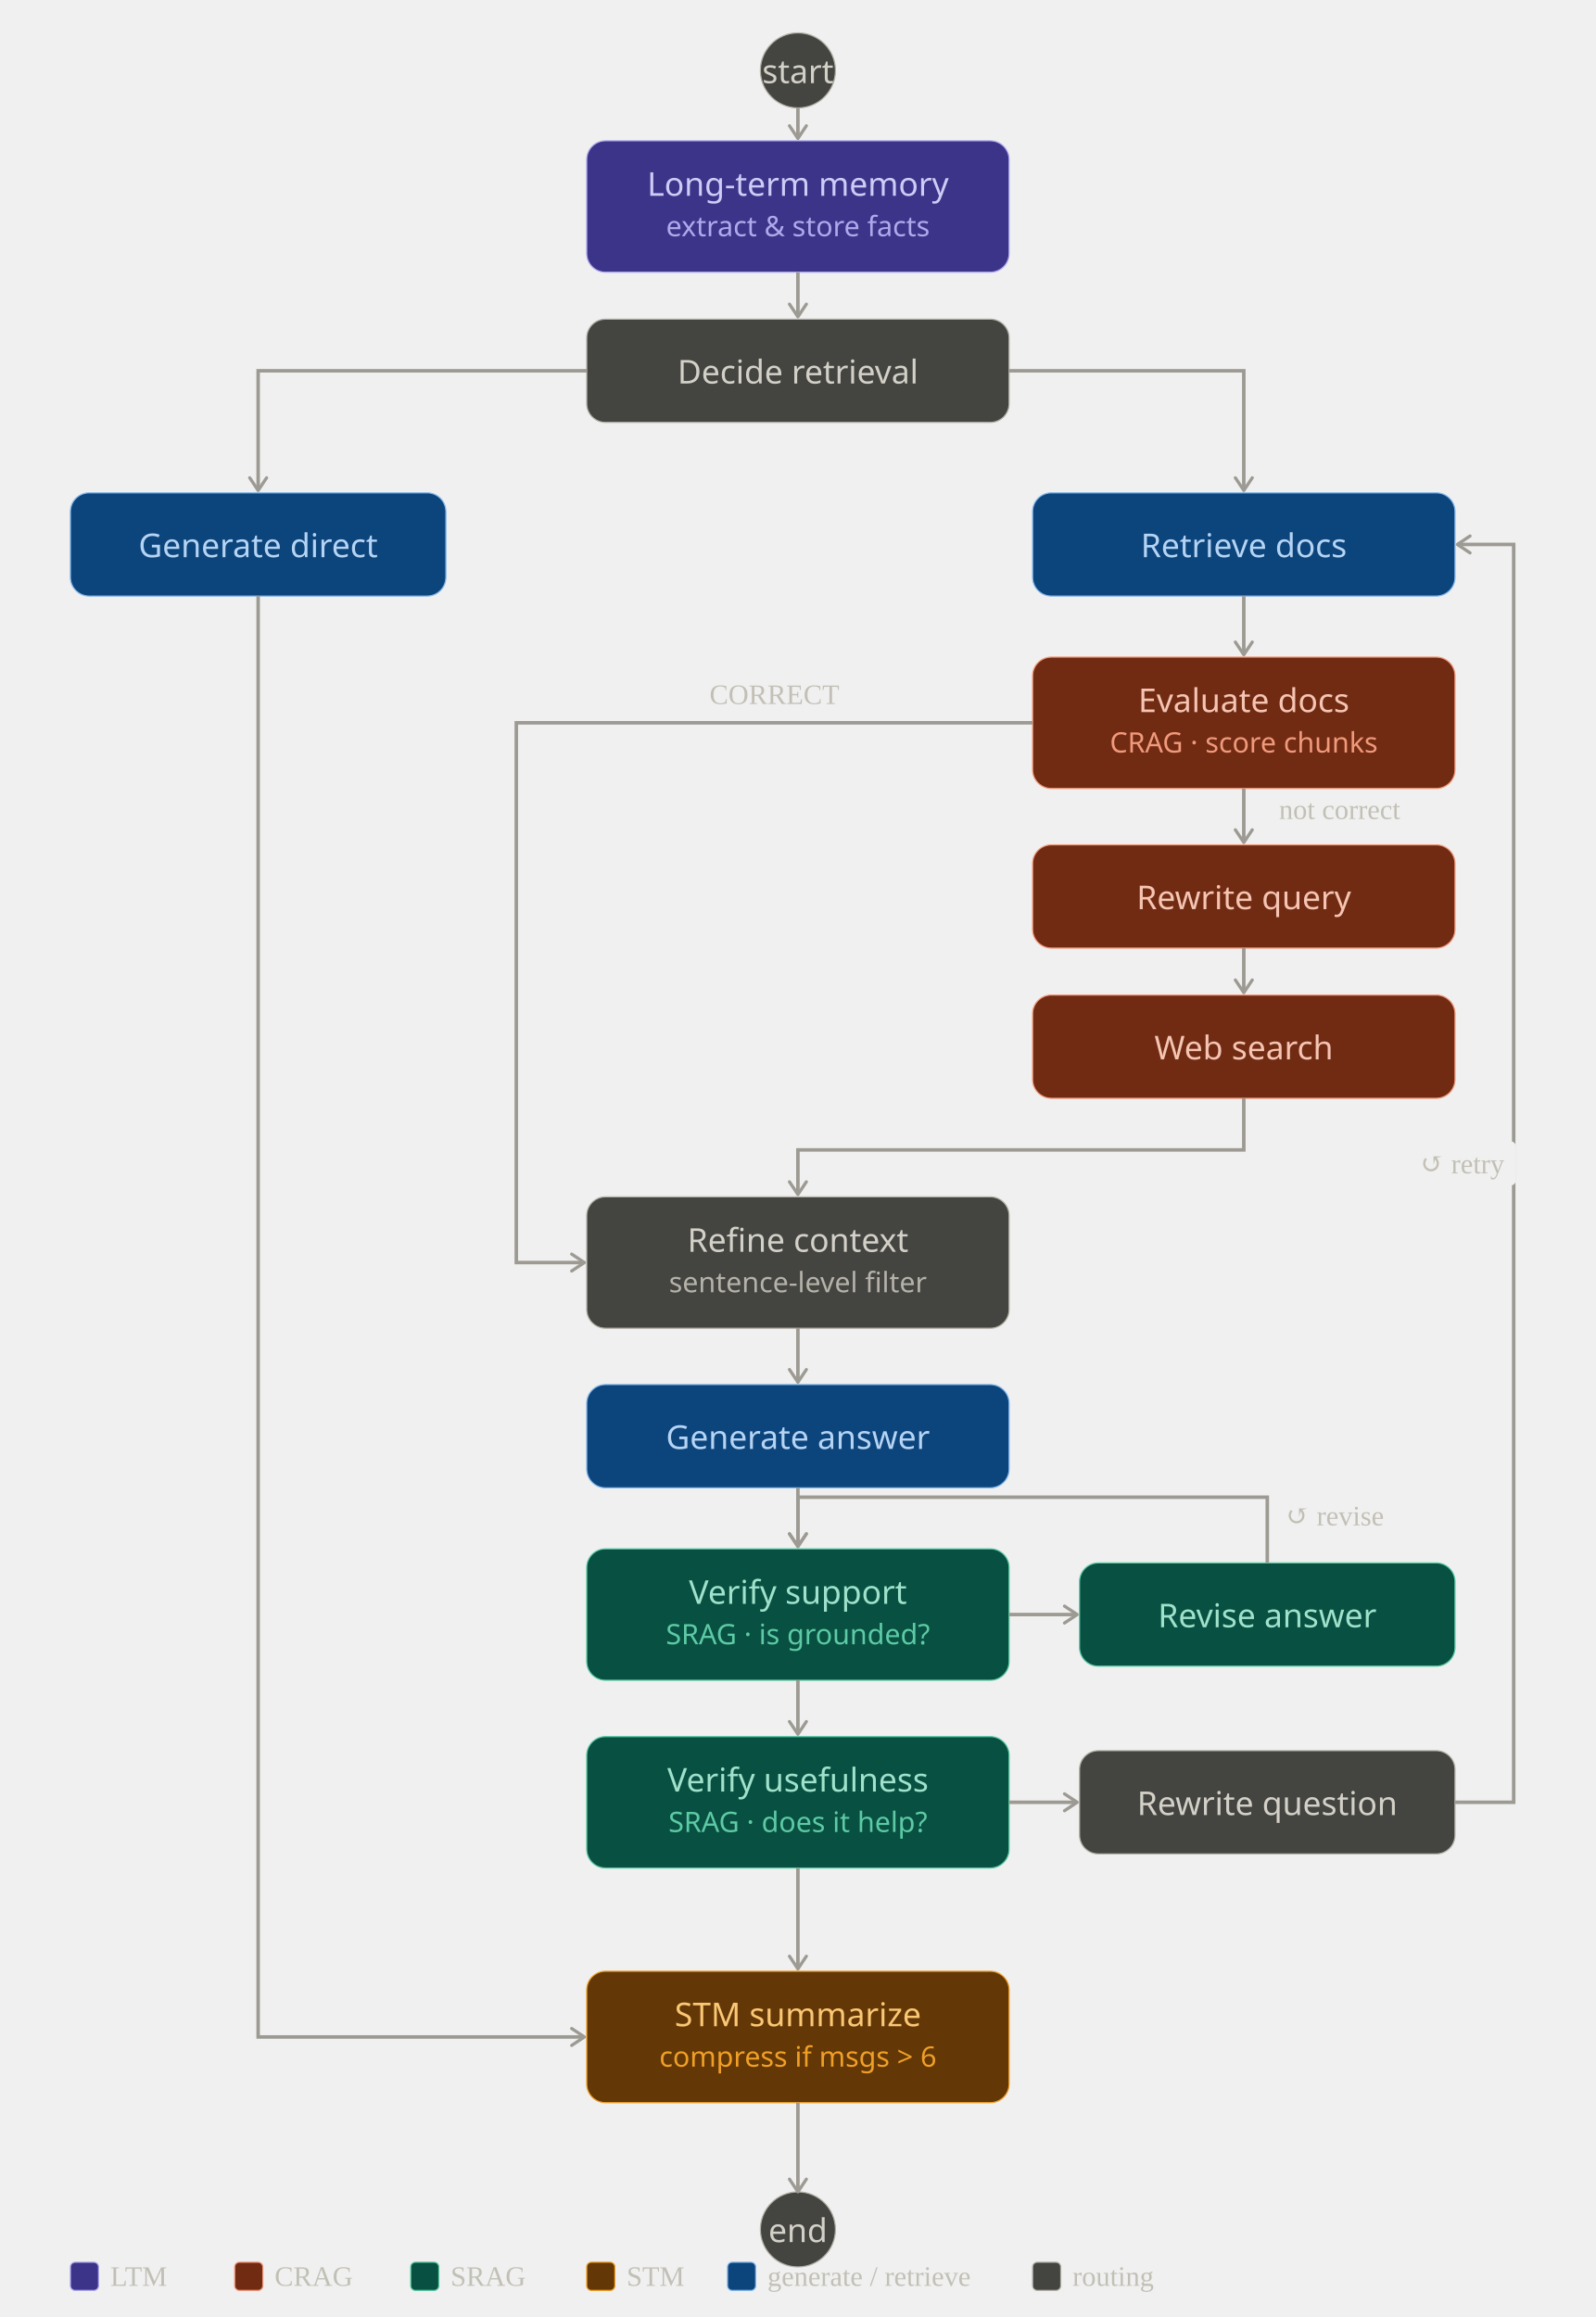
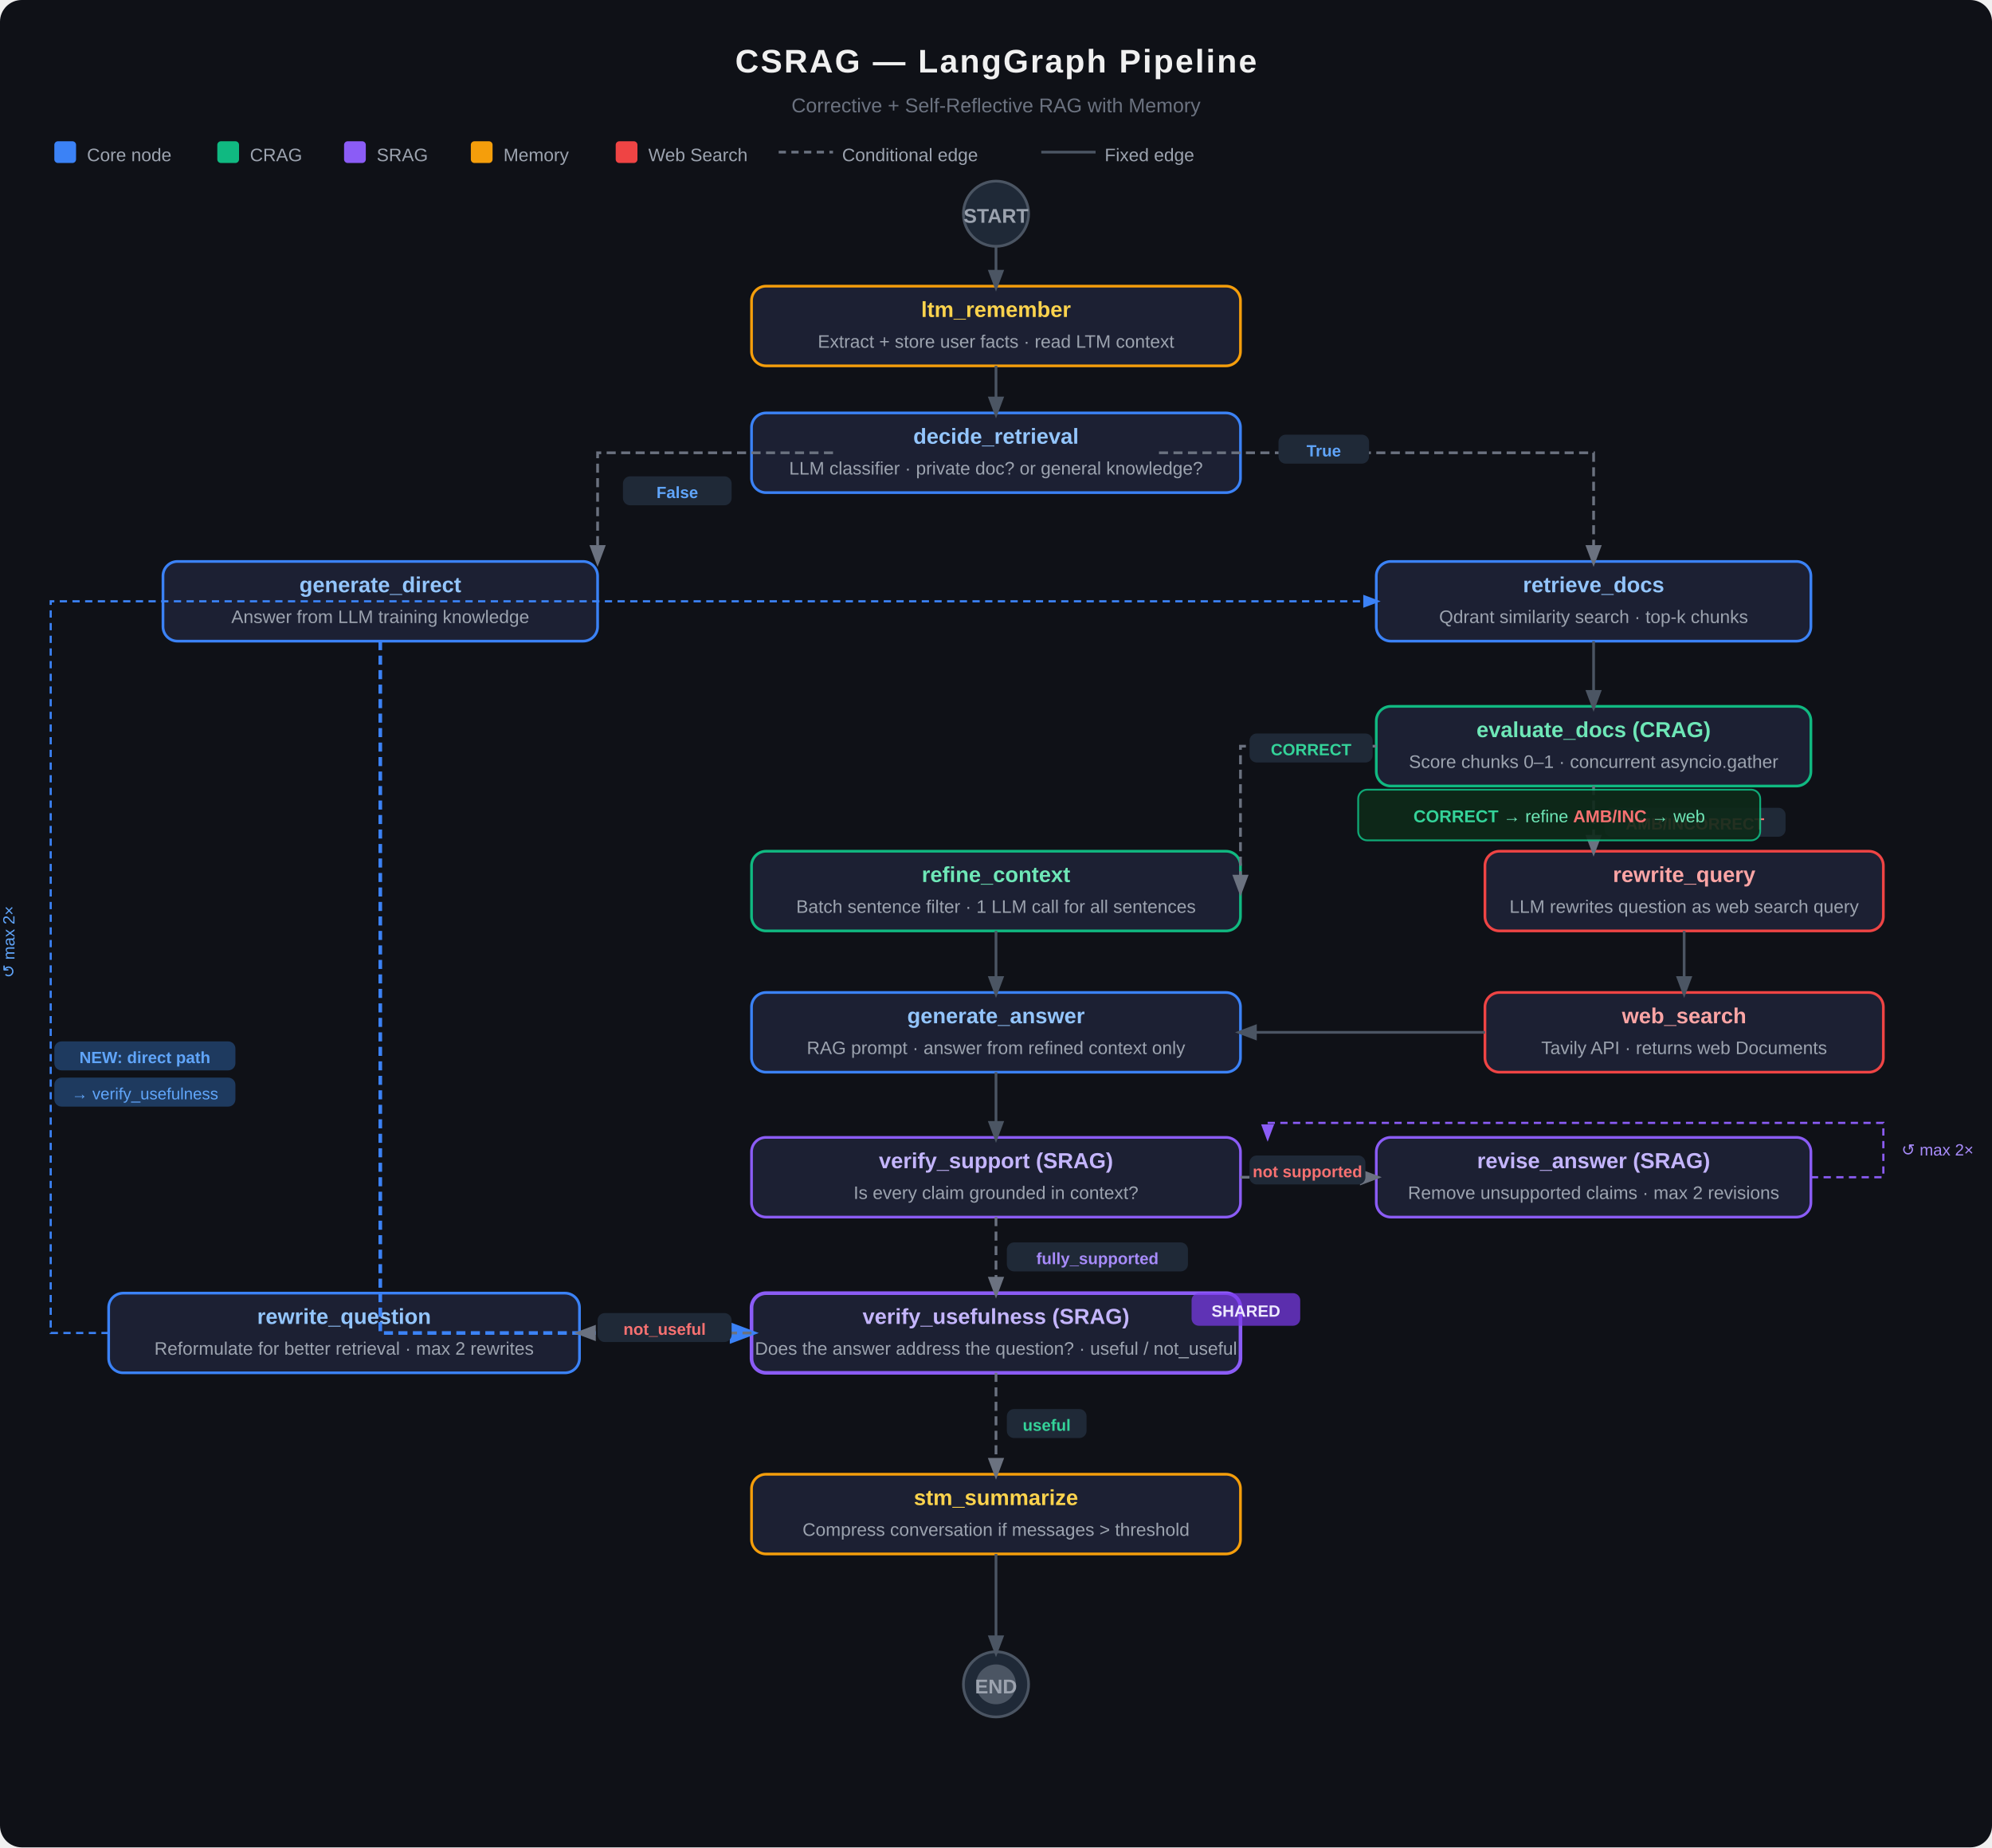
- <svg xmlns="http://www.w3.org/2000/svg" width="100%" viewBox="0 0 680 987.33">
+ <svg xmlns="http://www.w3.org/2000/svg" viewBox="0 0 1100 1020" font-family="'Segoe UI', Arial, sans-serif">
+   <rect width="1100" height="1020" fill="#0F1117" rx="12" />
+   <text x="550" y="40" text-anchor="middle" fill="#F0F0F0" font-size="18" font-weight="700" letter-spacing="1">CSRAG — LangGraph Pipeline</text>
+   <text x="550" y="62" text-anchor="middle" fill="#6B7280" font-size="11">Corrective + Self-Reflective RAG with Memory</text>
+   <rect x="30" y="78" width="12" height="12" rx="2" fill="#3B82F6" />
+   <text x="48" y="89" fill="#9CA3AF" font-size="10">Core node</text>
+   <rect x="120" y="78" width="12" height="12" rx="2" fill="#10B981" />
+   <text x="138" y="89" fill="#9CA3AF" font-size="10">CRAG</text>
+   <rect x="190" y="78" width="12" height="12" rx="2" fill="#8B5CF6" />
+   <text x="208" y="89" fill="#9CA3AF" font-size="10">SRAG</text>
+   <rect x="260" y="78" width="12" height="12" rx="2" fill="#F59E0B" />
+   <text x="278" y="89" fill="#9CA3AF" font-size="10">Memory</text>
+   <rect x="340" y="78" width="12" height="12" rx="2" fill="#EF4444" />
+   <text x="358" y="89" fill="#9CA3AF" font-size="10">Web Search</text>
+   <line x1="430" y1="84" x2="460" y2="84" stroke="#6B7280" stroke-width="1.5" stroke-dasharray="4,3" />
+   <text x="465" y="89" fill="#9CA3AF" font-size="10">Conditional edge</text>
+   <line x1="575" y1="84" x2="605" y2="84" stroke="#4B5563" stroke-width="1.5" />
+   <text x="610" y="89" fill="#9CA3AF" font-size="10">Fixed edge</text>
+   <circle cx="550" cy="118" r="18" fill="#1F2937" stroke="#4B5563" stroke-width="1.5" />
+   <text x="550" y="123" text-anchor="middle" fill="#9CA3AF" font-size="11" font-weight="600">START</text>
+   <rect x="415" y="158" width="270" height="44" rx="8" fill="#1C2033" stroke="#F59E0B" stroke-width="1.5" />
+   <text x="550" y="175" text-anchor="middle" fill="#FCD34D" font-size="12" font-weight="600">ltm_remember</text>
+   <text x="550" y="192" text-anchor="middle" fill="#9CA3AF" font-size="10">Extract + store user facts · read LTM context</text>
+   <rect x="415" y="228" width="270" height="44" rx="8" fill="#1C2033" stroke="#3B82F6" stroke-width="1.5" />
+   <text x="550" y="245" text-anchor="middle" fill="#93C5FD" font-size="12" font-weight="600">decide_retrieval</text>
+   <text x="550" y="262" text-anchor="middle" fill="#9CA3AF" font-size="10">LLM classifier · private doc? or general knowledge?</text>
+   <rect x="90" y="310" width="240" height="44" rx="8" fill="#1C2033" stroke="#3B82F6" stroke-width="1.5" />
+   <text x="210" y="327" text-anchor="middle" fill="#93C5FD" font-size="12" font-weight="600">generate_direct</text>
+   <text x="210" y="344" text-anchor="middle" fill="#9CA3AF" font-size="10">Answer from LLM training knowledge</text>
+   <rect x="760" y="310" width="240" height="44" rx="8" fill="#1C2033" stroke="#3B82F6" stroke-width="1.5" />
+   <text x="880" y="327" text-anchor="middle" fill="#93C5FD" font-size="12" font-weight="600">retrieve_docs</text>
+   <text x="880" y="344" text-anchor="middle" fill="#9CA3AF" font-size="10">Qdrant similarity search · top-k chunks</text>
+   <rect x="760" y="390" width="240" height="44" rx="8" fill="#1C2033" stroke="#10B981" stroke-width="1.5" />
+   <text x="880" y="407" text-anchor="middle" fill="#6EE7B7" font-size="12" font-weight="600">evaluate_docs  (CRAG)</text>
+   <text x="880" y="424" text-anchor="middle" fill="#9CA3AF" font-size="10">Score chunks 0–1 · concurrent asyncio.gather</text>
+   <rect x="820" y="470" width="220" height="44" rx="8" fill="#1C2033" stroke="#EF4444" stroke-width="1.5" />
+   <text x="930" y="487" text-anchor="middle" fill="#FCA5A5" font-size="12" font-weight="600">rewrite_query</text>
+   <text x="930" y="504" text-anchor="middle" fill="#9CA3AF" font-size="10">LLM rewrites question as web search query</text>
+   <rect x="820" y="548" width="220" height="44" rx="8" fill="#1C2033" stroke="#EF4444" stroke-width="1.5" />
+   <text x="930" y="565" text-anchor="middle" fill="#FCA5A5" font-size="12" font-weight="600">web_search</text>
+   <text x="930" y="582" text-anchor="middle" fill="#9CA3AF" font-size="10">Tavily API · returns web Documents</text>
+   <rect x="415" y="470" width="270" height="44" rx="8" fill="#1C2033" stroke="#10B981" stroke-width="1.5" />
+   <text x="550" y="487" text-anchor="middle" fill="#6EE7B7" font-size="12" font-weight="600">refine_context</text>
+   <text x="550" y="504" text-anchor="middle" fill="#9CA3AF" font-size="10">Batch sentence filter · 1 LLM call for all sentences</text>
+   <rect x="415" y="548" width="270" height="44" rx="8" fill="#1C2033" stroke="#3B82F6" stroke-width="1.5" />
+   <text x="550" y="565" text-anchor="middle" fill="#93C5FD" font-size="12" font-weight="600">generate_answer</text>
+   <text x="550" y="582" text-anchor="middle" fill="#9CA3AF" font-size="10">RAG prompt · answer from refined context only</text>
+   <rect x="415" y="628" width="270" height="44" rx="8" fill="#1C2033" stroke="#8B5CF6" stroke-width="1.5" />
+   <text x="550" y="645" text-anchor="middle" fill="#C4B5FD" font-size="12" font-weight="600">verify_support  (SRAG)</text>
+   <text x="550" y="662" text-anchor="middle" fill="#9CA3AF" font-size="10">Is every claim grounded in context?</text>
+   <rect x="760" y="628" width="240" height="44" rx="8" fill="#1C2033" stroke="#8B5CF6" stroke-width="1.5" />
+   <text x="880" y="645" text-anchor="middle" fill="#C4B5FD" font-size="12" font-weight="600">revise_answer  (SRAG)</text>
+   <text x="880" y="662" text-anchor="middle" fill="#9CA3AF" font-size="10">Remove unsupported claims · max 2 revisions</text>
+   <rect x="415" y="714" width="270" height="44" rx="8" fill="#1C2033" stroke="#8B5CF6" stroke-width="2" />
+   <text x="550" y="731" text-anchor="middle" fill="#C4B5FD" font-size="12" font-weight="600">verify_usefulness  (SRAG)</text>
+   <text x="550" y="748" text-anchor="middle" fill="#9CA3AF" font-size="10">Does the answer address the question? · useful / not_useful</text>
+   <rect x="658" y="714" width="60" height="18" rx="4" fill="#7C3AED" opacity="0.7" />
+   <text x="688" y="727" text-anchor="middle" fill="#EDE9FE" font-size="9" font-weight="600">SHARED</text>
+   <rect x="60" y="714" width="260" height="44" rx="8" fill="#1C2033" stroke="#3B82F6" stroke-width="1.5" />
+   <text x="190" y="731" text-anchor="middle" fill="#93C5FD" font-size="12" font-weight="600">rewrite_question</text>
+   <text x="190" y="748" text-anchor="middle" fill="#9CA3AF" font-size="10">Reformulate for better retrieval · max 2 rewrites</text>
+   <rect x="415" y="814" width="270" height="44" rx="8" fill="#1C2033" stroke="#F59E0B" stroke-width="1.5" />
+   <text x="550" y="831" text-anchor="middle" fill="#FCD34D" font-size="12" font-weight="600">stm_summarize</text>
+   <text x="550" y="848" text-anchor="middle" fill="#9CA3AF" font-size="10">Compress conversation if messages &gt; threshold</text>
+   <circle cx="550" cy="930" r="18" fill="#1F2937" stroke="#4B5563" stroke-width="1.5" />
+   <circle cx="550" cy="930" r="11" fill="#4B5563" />
+   <text x="550" y="935" text-anchor="middle" fill="#9CA3AF" font-size="11" font-weight="600">END</text>
+   <line x1="550" y1="136" x2="550" y2="158" stroke="#4B5563" stroke-width="1.5" marker-end="url(#arrow)" />
+   <line x1="550" y1="202" x2="550" y2="228" stroke="#4B5563" stroke-width="1.5" marker-end="url(#arrow)" />
+   <path d="M 460 250 L 330 250 L 330 310" stroke="#6B7280" stroke-width="1.5" stroke-dasharray="5,3" fill="none" marker-end="url(#arrowDash)" />
+   <rect x="344" y="263" width="60" height="16" rx="4" fill="#1F2937" />
+   <text x="374" y="275" text-anchor="middle" fill="#60A5FA" font-size="9" font-weight="600">False</text>
+   <path d="M 640 250 L 760 250 L 880 250 L 880 310" stroke="#6B7280" stroke-width="1.5" stroke-dasharray="5,3" fill="none" marker-end="url(#arrowDash)" />
+   <rect x="706" y="240" width="50" height="16" rx="4" fill="#1F2937" />
+   <text x="731" y="252" text-anchor="middle" fill="#60A5FA" font-size="9" font-weight="600">True</text>
+   <line x1="880" y1="354" x2="880" y2="390" stroke="#4B5563" stroke-width="1.5" marker-end="url(#arrow)" />
+   <path d="M 760 412 L 685 412 L 685 492" stroke="#6B7280" stroke-width="1.5" stroke-dasharray="5,3" fill="none" marker-end="url(#arrowDash)" />
+   <rect x="690" y="405" width="68" height="16" rx="4" fill="#1F2937" />
+   <text x="724" y="417" text-anchor="middle" fill="#34D399" font-size="9" font-weight="600">CORRECT</text>
+   <path d="M 880 434 L 880 470" stroke="#6B7280" stroke-width="1.5" stroke-dasharray="5,3" fill="none" marker-end="url(#arrowDash)" />
+   <rect x="886" y="446" width="100" height="16" rx="4" fill="#1F2937" />
+   <text x="936" y="458" text-anchor="middle" fill="#F87171" font-size="9" font-weight="600">AMB/INCORRECT</text>
+   <line x1="930" y1="514" x2="930" y2="548" stroke="#4B5563" stroke-width="1.5" marker-end="url(#arrow)" />
+   <path d="M 820 570 L 685 570" stroke="#4B5563" stroke-width="1.5" fill="none" marker-end="url(#arrow)" />
+   <line x1="550" y1="514" x2="550" y2="548" stroke="#4B5563" stroke-width="1.5" marker-end="url(#arrow)" />
+   <line x1="550" y1="592" x2="550" y2="628" stroke="#4B5563" stroke-width="1.5" marker-end="url(#arrow)" />
+   <path d="M 550 672 L 550 714" stroke="#6B7280" stroke-width="1.5" stroke-dasharray="5,3" fill="none" marker-end="url(#arrowDash)" />
+   <rect x="556" y="686" width="100" height="16" rx="4" fill="#1F2937" />
+   <text x="606" y="698" text-anchor="middle" fill="#A78BFA" font-size="9" font-weight="600">fully_supported</text>
+   <path d="M 685 650 L 760 650" stroke="#6B7280" stroke-width="1.5" stroke-dasharray="5,3" fill="none" marker-end="url(#arrowDash)" />
+   <rect x="690" y="638" width="64" height="16" rx="4" fill="#1F2937" />
+   <text x="722" y="650" text-anchor="middle" fill="#F87171" font-size="9" font-weight="600">not supported</text>
+   <path d="M 1000 650 L 1040 650 L 1040 620 L 700 620 L 700 628" stroke="#8B5CF6" stroke-width="1.2" stroke-dasharray="4,3" fill="none" marker-end="url(#arrowPurple)" />
+   <text x="1050" y="638" fill="#A78BFA" font-size="9">↺ max 2×</text>
+   <path d="M 210 354 L 210 736 L 415 736" stroke="#3B82F6" stroke-width="2" stroke-dasharray="5,3" fill="none" marker-end="url(#arrowBlue)" />
+   <rect x="30" y="575" width="100" height="16" rx="4" fill="#1E3A5F" />
+   <text x="80" y="587" text-anchor="middle" fill="#60A5FA" font-size="9" font-weight="700">NEW: direct path</text>
+   <rect x="30" y="595" width="100" height="16" rx="4" fill="#1E3A5F" />
+   <text x="80" y="607" text-anchor="middle" fill="#60A5FA" font-size="9">→ verify_usefulness</text>
+   <path d="M 550 758 L 550 814" stroke="#6B7280" stroke-width="1.5" stroke-dasharray="5,3" fill="none" marker-end="url(#arrowDash)" />
+   <rect x="556" y="778" width="44" height="16" rx="4" fill="#1F2937" />
+   <text x="578" y="790" text-anchor="middle" fill="#34D399" font-size="9" font-weight="600">useful</text>
+   <path d="M 415 736 L 320 736" stroke="#6B7280" stroke-width="1.5" stroke-dasharray="5,3" fill="none" marker-end="url(#arrowDash)" />
+   <rect x="330" y="725" width="74" height="16" rx="4" fill="#1F2937" />
+   <text x="367" y="737" text-anchor="middle" fill="#F87171" font-size="9" font-weight="600">not_useful</text>
+   <path d="M 60 736 L 28 736 L 28 332 L 760 332" stroke="#3B82F6" stroke-width="1.2" stroke-dasharray="4,3" fill="none" marker-end="url(#arrowBlue)" />
+   <text x="8" y="540" fill="#60A5FA" font-size="9" transform="rotate(-90 8 540)">↺ max 2×</text>
+   <line x1="550" y1="858" x2="550" y2="912" stroke="#4B5563" stroke-width="1.5" marker-end="url(#arrow)" />
+   <rect x="750" y="436" width="222" height="28" rx="5" fill="#0D2918" stroke="#10B981" stroke-width="1" opacity="0.9" />
+   <text x="861" y="454" text-anchor="middle" fill="#6EE7B7" font-size="9.5">
+     <tspan font-weight="700" fill="#34D399">CORRECT</tspan>
+     <tspan fill="#6EE7B7"> → refine  </tspan>
+     <tspan font-weight="700" fill="#F87171">AMB/INC</tspan>
+     <tspan fill="#6EE7B7"> → web</tspan>
+   </text>
  <defs>
-     <marker id="arrow" viewBox="0 0 10 10" refX="8" refY="5" markerWidth="6" markerHeight="6" orient="auto-start-reverse">
-       <path d="M2 1L8 5L2 9" fill="none" stroke="context-stroke" stroke-width="1.5" stroke-linecap="round" stroke-linejoin="round" />
+     <marker id="arrow" markerWidth="8" markerHeight="8" refX="6" refY="3" orient="auto">
+       <path d="M0,0 L0,6 L8,3 z" fill="#4B5563" />
    </marker>
-     <mask id="imagine-text-gaps-0c9kqw" maskUnits="userSpaceOnUse">
-       <rect x="0" y="0" width="680" height="987.33" fill="white" />
-       <rect x="319.061" y="19.124" width="41.296" height="21.753" fill="black" rx="2" />
-       <rect x="272.226" y="67.124" width="136.681" height="21.753" fill="black" rx="2" />
-       <rect x="277.846" y="86.667" width="124.317" height="18.665" fill="black" rx="2" />
-       <rect x="283.146" y="147.124" width="113.707" height="21.753" fill="black" rx="2" />
-       <rect x="53.044" y="221.124" width="114.104" height="21.753" fill="black" rx="2" />
-       <rect x="480.358" y="221.124" width="99.732" height="21.753" fill="black" rx="2" />
-       <rect x="479.996" y="287.124" width="100.459" height="21.753" fill="black" rx="2" />
-       <rect x="467.032" y="306.667" width="126.718" height="18.665" fill="black" rx="2" />
-       <rect x="478.839" y="371.124" width="103.458" height="21.753" fill="black" rx="2" />
-       <rect x="486.081" y="435.124" width="87.094" height="21.753" fill="black" rx="2" />
-       <rect x="286.825" y="517.124" width="106.538" height="21.753" fill="black" rx="2" />
-       <rect x="278.539" y="536.667" width="122.72" height="18.665" fill="black" rx="2" />
-       <rect x="278.805" y="601.124" width="122.811" height="21.753" fill="black" rx="2" />
-       <rect x="286.861" y="667.124" width="105.701" height="21.753" fill="black" rx="2" />
-       <rect x="278.262" y="686.667" width="123.136" height="18.665" fill="black" rx="2" />
-       <rect x="488.103" y="677.124" width="104.209" height="21.753" fill="black" rx="2" />
-       <rect x="277.104" y="747.124" width="125.476" height="21.753" fill="black" rx="2" />
-       <rect x="278.877" y="766.667" width="121.906" height="18.665" fill="black" rx="2" />
-       <rect x="479.203" y="757.124" width="121.616" height="21.753" fill="black" rx="2" />
-       <rect x="282.953" y="847.124" width="113.632" height="21.753" fill="black" rx="2" />
-       <rect x="276.35" y="866.667" width="126.65" height="18.665" fill="black" rx="2" />
-       <rect x="322.529" y="939.124" width="34.171" height="21.753" fill="black" rx="2" />
-       <rect x="296.887" y="286.422" width="67.007" height="18.665" fill="black" rx="2" />
-       <rect x="541" y="335.422" width="72.444" height="18.665" fill="black" rx="2" />
-       <rect x="544" y="636.422" width="54.962" height="18.665" fill="black" rx="2" />
-       <rect x="596.225" y="486.422" width="49.646" height="18.665" fill="black" rx="2" />
-       <rect x="43" y="960.667" width="31.939" height="18.665" fill="black" rx="2" />
-       <rect x="113" y="960.667" width="43.618" height="18.665" fill="black" rx="2" />
-       <rect x="187.228" y="960.667" width="42.315" height="18.665" fill="black" rx="2" />
-       <rect x="262.228" y="960.667" width="33.616" height="18.665" fill="black" rx="2" />
-       <rect x="322.228" y="960.667" width="112.791" height="18.665" fill="black" rx="2" />
-       <rect x="453" y="960.667" width="49.053" height="18.665" fill="black" rx="2" />
-     </mask>
+     <marker id="arrowDash" markerWidth="8" markerHeight="8" refX="6" refY="3" orient="auto">
+       <path d="M0,0 L0,6 L8,3 z" fill="#6B7280" />
+     </marker>
+     <marker id="arrowBlue" markerWidth="8" markerHeight="8" refX="6" refY="3" orient="auto">
+       <path d="M0,0 L0,6 L8,3 z" fill="#3B82F6" />
+     </marker>
+     <marker id="arrowPurple" markerWidth="8" markerHeight="8" refX="6" refY="3" orient="auto">
+       <path d="M0,0 L0,6 L8,3 z" fill="#8B5CF6" />
+     </marker>
  </defs>
-   <g style="fill:rgb(0, 0, 0);stroke:none;color:rgb(255, 255, 255);stroke-width:1px;font-family:system-ui,sans-serif;font-size:16px;font-weight:400;text-anchor:start;dominant-baseline:auto">
-     <circle cx="340" cy="30" r="16" stroke-width="0.5" style="fill:rgb(68, 68, 65);stroke:rgb(180, 178, 169);stroke-width:0.5px;" />
-     <text x="340" y="30" text-anchor="middle" dominant-baseline="central" style="fill:rgb(211, 209, 199);stroke:none;font-size:14px;font-weight:500;text-anchor:middle;dominant-baseline:central">start</text>
-   </g>
-   <g style="fill:rgb(0, 0, 0);stroke:none;color:rgb(255, 255, 255);stroke-width:1px;font-family:system-ui,sans-serif;font-size:16px;font-weight:400;text-anchor:start;dominant-baseline:auto">
-     <rect x="250" y="60" width="180" height="56" rx="8" stroke-width="0.5" style="fill:rgb(60, 52, 137);stroke:rgb(175, 169, 236);stroke-width:0.5px;" />
-     <text x="340" y="78" text-anchor="middle" dominant-baseline="central" style="fill:rgb(206, 203, 246);stroke:none;font-size:14px;font-weight:500;text-anchor:middle;dominant-baseline:central">Long-term memory</text>
-     <text x="340" y="96" text-anchor="middle" dominant-baseline="central" style="fill:rgb(175, 169, 236);stroke:none;font-size:12px;font-weight:400;text-anchor:middle;dominant-baseline:central">extract &amp; store facts</text>
-   </g>
-   <g style="fill:rgb(0, 0, 0);stroke:none;color:rgb(255, 255, 255);stroke-width:1px;font-family:system-ui,sans-serif;font-size:16px;font-weight:400;text-anchor:start;dominant-baseline:auto">
-     <rect x="250" y="136" width="180" height="44" rx="8" stroke-width="0.5" style="fill:rgb(68, 68, 65);stroke:rgb(180, 178, 169);stroke-width:0.5px;" />
-     <text x="340" y="158" text-anchor="middle" dominant-baseline="central" style="fill:rgb(211, 209, 199);stroke:none;font-size:14px;font-weight:500;text-anchor:middle;dominant-baseline:central">Decide retrieval</text>
-   </g>
-   <g style="fill:rgb(0, 0, 0);stroke:none;color:rgb(255, 255, 255);stroke-width:1px;font-family:system-ui,sans-serif;font-size:16px;font-weight:400;text-anchor:start;dominant-baseline:auto">
-     <rect x="30" y="210" width="160" height="44" rx="8" stroke-width="0.5" style="fill:rgb(12, 68, 124);stroke:rgb(133, 183, 235);stroke-width:0.5px;" />
-     <text x="110" y="232" text-anchor="middle" dominant-baseline="central" style="fill:rgb(181, 212, 244);stroke:none;font-size:14px;font-weight:500;text-anchor:middle;dominant-baseline:central">Generate direct</text>
-   </g>
-   <g style="fill:rgb(0, 0, 0);stroke:none;color:rgb(255, 255, 255);stroke-width:1px;font-family:system-ui,sans-serif;font-size:16px;font-weight:400;text-anchor:start;dominant-baseline:auto">
-     <rect x="440" y="210" width="180" height="44" rx="8" stroke-width="0.5" style="fill:rgb(12, 68, 124);stroke:rgb(133, 183, 235);stroke-width:0.5px;" />
-     <text x="530" y="232" text-anchor="middle" dominant-baseline="central" style="fill:rgb(181, 212, 244);stroke:none;font-size:14px;font-weight:500;text-anchor:middle;dominant-baseline:central">Retrieve docs</text>
-   </g>
-   <g style="fill:rgb(0, 0, 0);stroke:none;color:rgb(255, 255, 255);stroke-width:1px;font-family:system-ui,sans-serif;font-size:16px;font-weight:400;text-anchor:start;dominant-baseline:auto">
-     <rect x="440" y="280" width="180" height="56" rx="8" stroke-width="0.5" style="fill:rgb(113, 43, 19);stroke:rgb(240, 153, 123);stroke-width:0.5px;" />
-     <text x="530" y="298" text-anchor="middle" dominant-baseline="central" style="fill:rgb(245, 196, 179);stroke:none;font-size:14px;font-weight:500;text-anchor:middle;dominant-baseline:central">Evaluate docs</text>
-     <text x="530" y="316" text-anchor="middle" dominant-baseline="central" style="fill:rgb(240, 153, 123);stroke:none;font-size:12px;font-weight:400;text-anchor:middle;dominant-baseline:central">CRAG · score chunks</text>
-   </g>
-   <g style="fill:rgb(0, 0, 0);stroke:none;color:rgb(255, 255, 255);stroke-width:1px;font-family:system-ui,sans-serif;font-size:16px;font-weight:400;text-anchor:start;dominant-baseline:auto">
-     <rect x="440" y="360" width="180" height="44" rx="8" stroke-width="0.5" style="fill:rgb(113, 43, 19);stroke:rgb(240, 153, 123);stroke-width:0.5px;" />
-     <text x="530" y="382" text-anchor="middle" dominant-baseline="central" style="fill:rgb(245, 196, 179);stroke:none;font-size:14px;font-weight:500;text-anchor:middle;dominant-baseline:central">Rewrite query</text>
-   </g>
-   <g style="fill:rgb(0, 0, 0);stroke:none;color:rgb(255, 255, 255);stroke-width:1px;font-family:system-ui,sans-serif;font-size:16px;font-weight:400;text-anchor:start;dominant-baseline:auto">
-     <rect x="440" y="424" width="180" height="44" rx="8" stroke-width="0.5" style="fill:rgb(113, 43, 19);stroke:rgb(240, 153, 123);stroke-width:0.5px;" />
-     <text x="530" y="446" text-anchor="middle" dominant-baseline="central" style="fill:rgb(245, 196, 179);stroke:none;font-size:14px;font-weight:500;text-anchor:middle;dominant-baseline:central">Web search</text>
-   </g>
-   <g style="fill:rgb(0, 0, 0);stroke:none;color:rgb(255, 255, 255);stroke-width:1px;font-family:system-ui,sans-serif;font-size:16px;font-weight:400;text-anchor:start;dominant-baseline:auto">
-     <rect x="250" y="510" width="180" height="56" rx="8" stroke-width="0.5" style="fill:rgb(68, 68, 65);stroke:rgb(180, 178, 169);stroke-width:0.5px;" />
-     <text x="340" y="528" text-anchor="middle" dominant-baseline="central" style="fill:rgb(211, 209, 199);stroke:none;font-size:14px;font-weight:500;text-anchor:middle;dominant-baseline:central">Refine context</text>
-     <text x="340" y="546" text-anchor="middle" dominant-baseline="central" style="fill:rgb(180, 178, 169);stroke:none;font-size:12px;font-weight:400;text-anchor:middle;dominant-baseline:central">sentence-level filter</text>
-   </g>
-   <g style="fill:rgb(0, 0, 0);stroke:none;color:rgb(255, 255, 255);stroke-width:1px;font-family:system-ui,sans-serif;font-size:16px;font-weight:400;text-anchor:start;dominant-baseline:auto">
-     <rect x="250" y="590" width="180" height="44" rx="8" stroke-width="0.5" style="fill:rgb(12, 68, 124);stroke:rgb(133, 183, 235);stroke-width:0.5px;" />
-     <text x="340" y="612" text-anchor="middle" dominant-baseline="central" style="fill:rgb(181, 212, 244);stroke:none;font-size:14px;font-weight:500;text-anchor:middle;dominant-baseline:central">Generate answer</text>
-   </g>
-   <g style="fill:rgb(0, 0, 0);stroke:none;color:rgb(255, 255, 255);stroke-width:1px;font-family:system-ui,sans-serif;font-size:16px;font-weight:400;text-anchor:start;dominant-baseline:auto">
-     <rect x="250" y="660" width="180" height="56" rx="8" stroke-width="0.5" style="fill:rgb(8, 80, 65);stroke:rgb(93, 202, 165);stroke-width:0.5px;" />
-     <text x="340" y="678" text-anchor="middle" dominant-baseline="central" style="fill:rgb(159, 225, 203);stroke:none;font-size:14px;font-weight:500;text-anchor:middle;dominant-baseline:central">Verify support</text>
-     <text x="340" y="696" text-anchor="middle" dominant-baseline="central" style="fill:rgb(93, 202, 165);stroke:none;font-size:12px;font-weight:400;text-anchor:middle;dominant-baseline:central">SRAG · is grounded?</text>
-   </g>
-   <g style="fill:rgb(0, 0, 0);stroke:none;color:rgb(255, 255, 255);stroke-width:1px;font-family:system-ui,sans-serif;font-size:16px;font-weight:400;text-anchor:start;dominant-baseline:auto">
-     <rect x="460" y="666" width="160" height="44" rx="8" stroke-width="0.5" style="fill:rgb(8, 80, 65);stroke:rgb(93, 202, 165);stroke-width:0.5px;" />
-     <text x="540" y="688" text-anchor="middle" dominant-baseline="central" style="fill:rgb(159, 225, 203);stroke:none;font-size:14px;font-weight:500;text-anchor:middle;dominant-baseline:central">Revise answer</text>
-   </g>
-   <g style="fill:rgb(0, 0, 0);stroke:none;color:rgb(255, 255, 255);stroke-width:1px;font-family:system-ui,sans-serif;font-size:16px;font-weight:400;text-anchor:start;dominant-baseline:auto">
-     <rect x="250" y="740" width="180" height="56" rx="8" stroke-width="0.5" style="fill:rgb(8, 80, 65);stroke:rgb(93, 202, 165);stroke-width:0.5px;" />
-     <text x="340" y="758" text-anchor="middle" dominant-baseline="central" style="fill:rgb(159, 225, 203);stroke:none;font-size:14px;font-weight:500;text-anchor:middle;dominant-baseline:central">Verify usefulness</text>
-     <text x="340" y="776" text-anchor="middle" dominant-baseline="central" style="fill:rgb(93, 202, 165);stroke:none;font-size:12px;font-weight:400;text-anchor:middle;dominant-baseline:central">SRAG · does it help?</text>
-   </g>
-   <g style="fill:rgb(0, 0, 0);stroke:none;color:rgb(255, 255, 255);stroke-width:1px;font-family:system-ui,sans-serif;font-size:16px;font-weight:400;text-anchor:start;dominant-baseline:auto">
-     <rect x="460" y="746" width="160" height="44" rx="8" stroke-width="0.5" style="fill:rgb(68, 68, 65);stroke:rgb(180, 178, 169);stroke-width:0.5px;" />
-     <text x="540" y="768" text-anchor="middle" dominant-baseline="central" style="fill:rgb(211, 209, 199);stroke:none;font-size:14px;font-weight:500;text-anchor:middle;dominant-baseline:central">Rewrite question</text>
-   </g>
-   <g style="fill:rgb(0, 0, 0);stroke:none;color:rgb(255, 255, 255);stroke-width:1px;font-family:system-ui,sans-serif;font-size:16px;font-weight:400;text-anchor:start;dominant-baseline:auto">
-     <rect x="250" y="840" width="180" height="56" rx="8" stroke-width="0.5" style="fill:rgb(99, 56, 6);stroke:rgb(239, 159, 39);stroke-width:0.5px;" />
-     <text x="340" y="858" text-anchor="middle" dominant-baseline="central" style="fill:rgb(250, 199, 117);stroke:none;font-size:14px;font-weight:500;text-anchor:middle;dominant-baseline:central">STM summarize</text>
-     <text x="340" y="876" text-anchor="middle" dominant-baseline="central" style="fill:rgb(239, 159, 39);stroke:none;font-size:12px;font-weight:400;text-anchor:middle;dominant-baseline:central">compress if msgs &gt; 6</text>
-   </g>
-   <g style="fill:rgb(0, 0, 0);stroke:none;color:rgb(255, 255, 255);stroke-width:1px;font-family:system-ui,sans-serif;font-size:16px;font-weight:400;text-anchor:start;dominant-baseline:auto">
-     <circle cx="340" cy="950" r="16" stroke-width="0.5" style="fill:rgb(68, 68, 65);stroke:rgb(180, 178, 169);stroke-width:0.5px;" />
-     <text x="340" y="950" text-anchor="middle" dominant-baseline="central" style="fill:rgb(211, 209, 199);stroke:none;font-size:14px;font-weight:500;text-anchor:middle;dominant-baseline:central">end</text>
-   </g>
-   <line x1="340" y1="46" x2="340" y2="59" marker-end="url(#arrow)" style="fill:none;stroke:rgb(156, 154, 146);stroke-width:1.5px;" />
-   <line x1="340" y1="116" x2="340" y2="135" marker-end="url(#arrow)" style="fill:none;stroke:rgb(156, 154, 146);stroke-width:1.5px;" />
-   <path d="M250 158 L110 158 L110 209" fill="none" marker-end="url(#arrow)" style="fill:none;stroke:rgb(156, 154, 146);stroke-width:1.5px;" />
-   <path d="M430 158 L530 158 L530 209" fill="none" marker-end="url(#arrow)" style="fill:none;stroke:rgb(156, 154, 146);stroke-width:1.5px;" />
-   <line x1="530" y1="254" x2="530" y2="279" marker-end="url(#arrow)" style="fill:none;stroke:rgb(156, 154, 146);stroke-width:1.5px;" />
-   <path d="M440 308 L220 308 L220 538 L249 538" fill="none" marker-end="url(#arrow)" style="fill:none;stroke:rgb(156, 154, 146);stroke-width:1.5px;" />
-   <text x="330" y="300" text-anchor="middle" style="fill:rgb(194, 192, 182);stroke:none;font-size:12px;font-weight:400;text-anchor:middle;">CORRECT</text>
-   <line x1="530" y1="336" x2="530" y2="359" marker-end="url(#arrow)" style="fill:none;stroke:rgb(156, 154, 146);stroke-width:1.5px;" />
-   <text x="545" y="349" text-anchor="start" style="fill:rgb(194, 192, 182);stroke:none;font-size:12px;font-weight:400;text-anchor:start;">not correct</text>
-   <line x1="530" y1="404" x2="530" y2="423" marker-end="url(#arrow)" style="fill:none;stroke:rgb(156, 154, 146);stroke-width:1.5px;" />
-   <path d="M530 468 L530 490 L340 490 L340 509" fill="none" marker-end="url(#arrow)" style="fill:none;stroke:rgb(156, 154, 146);stroke-width:1.5px;" />
-   <line x1="340" y1="566" x2="340" y2="589" marker-end="url(#arrow)" style="fill:none;stroke:rgb(156, 154, 146);stroke-width:1.5px;" />
-   <line x1="340" y1="634" x2="340" y2="659" marker-end="url(#arrow)" style="fill:none;stroke:rgb(156, 154, 146);stroke-width:1.5px;" />
-   <line x1="430" y1="688" x2="459" y2="688" marker-end="url(#arrow)" style="fill:none;stroke:rgb(156, 154, 146);stroke-width:1.5px;" />
-   <path d="M540 666 L540 638 L340 638 L340 659" fill="none" marker-end="url(#arrow)" style="fill:none;stroke:rgb(156, 154, 146);stroke-width:1.5px;" />
-   <text x="548" y="650" text-anchor="start" style="fill:rgb(194, 192, 182);stroke:none;font-size:12px;font-weight:400;text-anchor:start;">↺ revise</text>
-   <line x1="340" y1="716" x2="340" y2="739" marker-end="url(#arrow)" style="fill:none;stroke:rgb(156, 154, 146);stroke-width:1.5px;" />
-   <line x1="430" y1="768" x2="459" y2="768" marker-end="url(#arrow)" style="fill:none;stroke:rgb(156, 154, 146);stroke-width:1.5px;" />
-   <path d="M620 768 L645 768 L645 232 L621 232" fill="none" marker-end="url(#arrow)" mask="url(#imagine-text-gaps-0c9kqw)" style="fill:none;stroke:rgb(156, 154, 146);stroke-width:1.5px;" />
-   <text x="641" y="500" text-anchor="end" style="fill:rgb(194, 192, 182);stroke:none;font-size:12px;font-weight:400;text-anchor:end;">↺ retry</text>
-   <line x1="340" y1="796" x2="340" y2="839" marker-end="url(#arrow)" style="fill:none;stroke:rgb(156, 154, 146);stroke-width:1.5px;" />
-   <path d="M110 254 L110 868 L249 868" fill="none" marker-end="url(#arrow)" style="fill:none;stroke:rgb(156, 154, 146);stroke-width:1.5px;" />
-   <line x1="340" y1="896" x2="340" y2="934" marker-end="url(#arrow)" style="fill:none;stroke:rgb(156, 154, 146);stroke-width:1.5px;" />
-   <rect x="30" y="964" width="12" height="12" rx="2" stroke-width="0.5" style="fill:rgb(60, 52, 137);stroke:rgb(175, 169, 236);stroke-width:0.5px;" />
-   <text x="47" y="970" dominant-baseline="central" style="fill:rgb(194, 192, 182);stroke:none;font-size:12px;font-weight:400;text-anchor:start;dominant-baseline:central">LTM</text>
-   <rect x="100" y="964" width="12" height="12" rx="2" stroke-width="0.5" style="fill:rgb(113, 43, 19);stroke:rgb(240, 153, 123);stroke-width:0.5px;" />
-   <text x="117" y="970" dominant-baseline="central" style="fill:rgb(194, 192, 182);stroke:none;font-size:12px;font-weight:400;text-anchor:start;dominant-baseline:central">CRAG</text>
-   <rect x="175" y="964" width="12" height="12" rx="2" stroke-width="0.5" style="fill:rgb(8, 80, 65);stroke:rgb(93, 202, 165);stroke-width:0.5px;" />
-   <text x="192" y="970" dominant-baseline="central" style="fill:rgb(194, 192, 182);stroke:none;font-size:12px;font-weight:400;text-anchor:start;dominant-baseline:central">SRAG</text>
-   <rect x="250" y="964" width="12" height="12" rx="2" stroke-width="0.5" style="fill:rgb(99, 56, 6);stroke:rgb(239, 159, 39);stroke-width:0.5px;" />
-   <text x="267" y="970" dominant-baseline="central" style="fill:rgb(194, 192, 182);stroke:none;font-size:12px;font-weight:400;text-anchor:start;dominant-baseline:central">STM</text>
-   <rect x="310" y="964" width="12" height="12" rx="2" stroke-width="0.5" style="fill:rgb(12, 68, 124);stroke:rgb(133, 183, 235);stroke-width:0.5px;" />
-   <text x="327" y="970" dominant-baseline="central" style="fill:rgb(194, 192, 182);stroke:none;font-size:12px;font-weight:400;text-anchor:start;dominant-baseline:central">generate / retrieve</text>
-   <rect x="440" y="964" width="12" height="12" rx="2" stroke-width="0.5" style="fill:rgb(68, 68, 65);stroke:rgb(180, 178, 169);stroke-width:0.5px;" />
-   <text x="457" y="970" dominant-baseline="central" style="fill:rgb(194, 192, 182);stroke:none;font-size:12px;font-weight:400;text-anchor:start;dominant-baseline:central">routing</text>
</svg>
